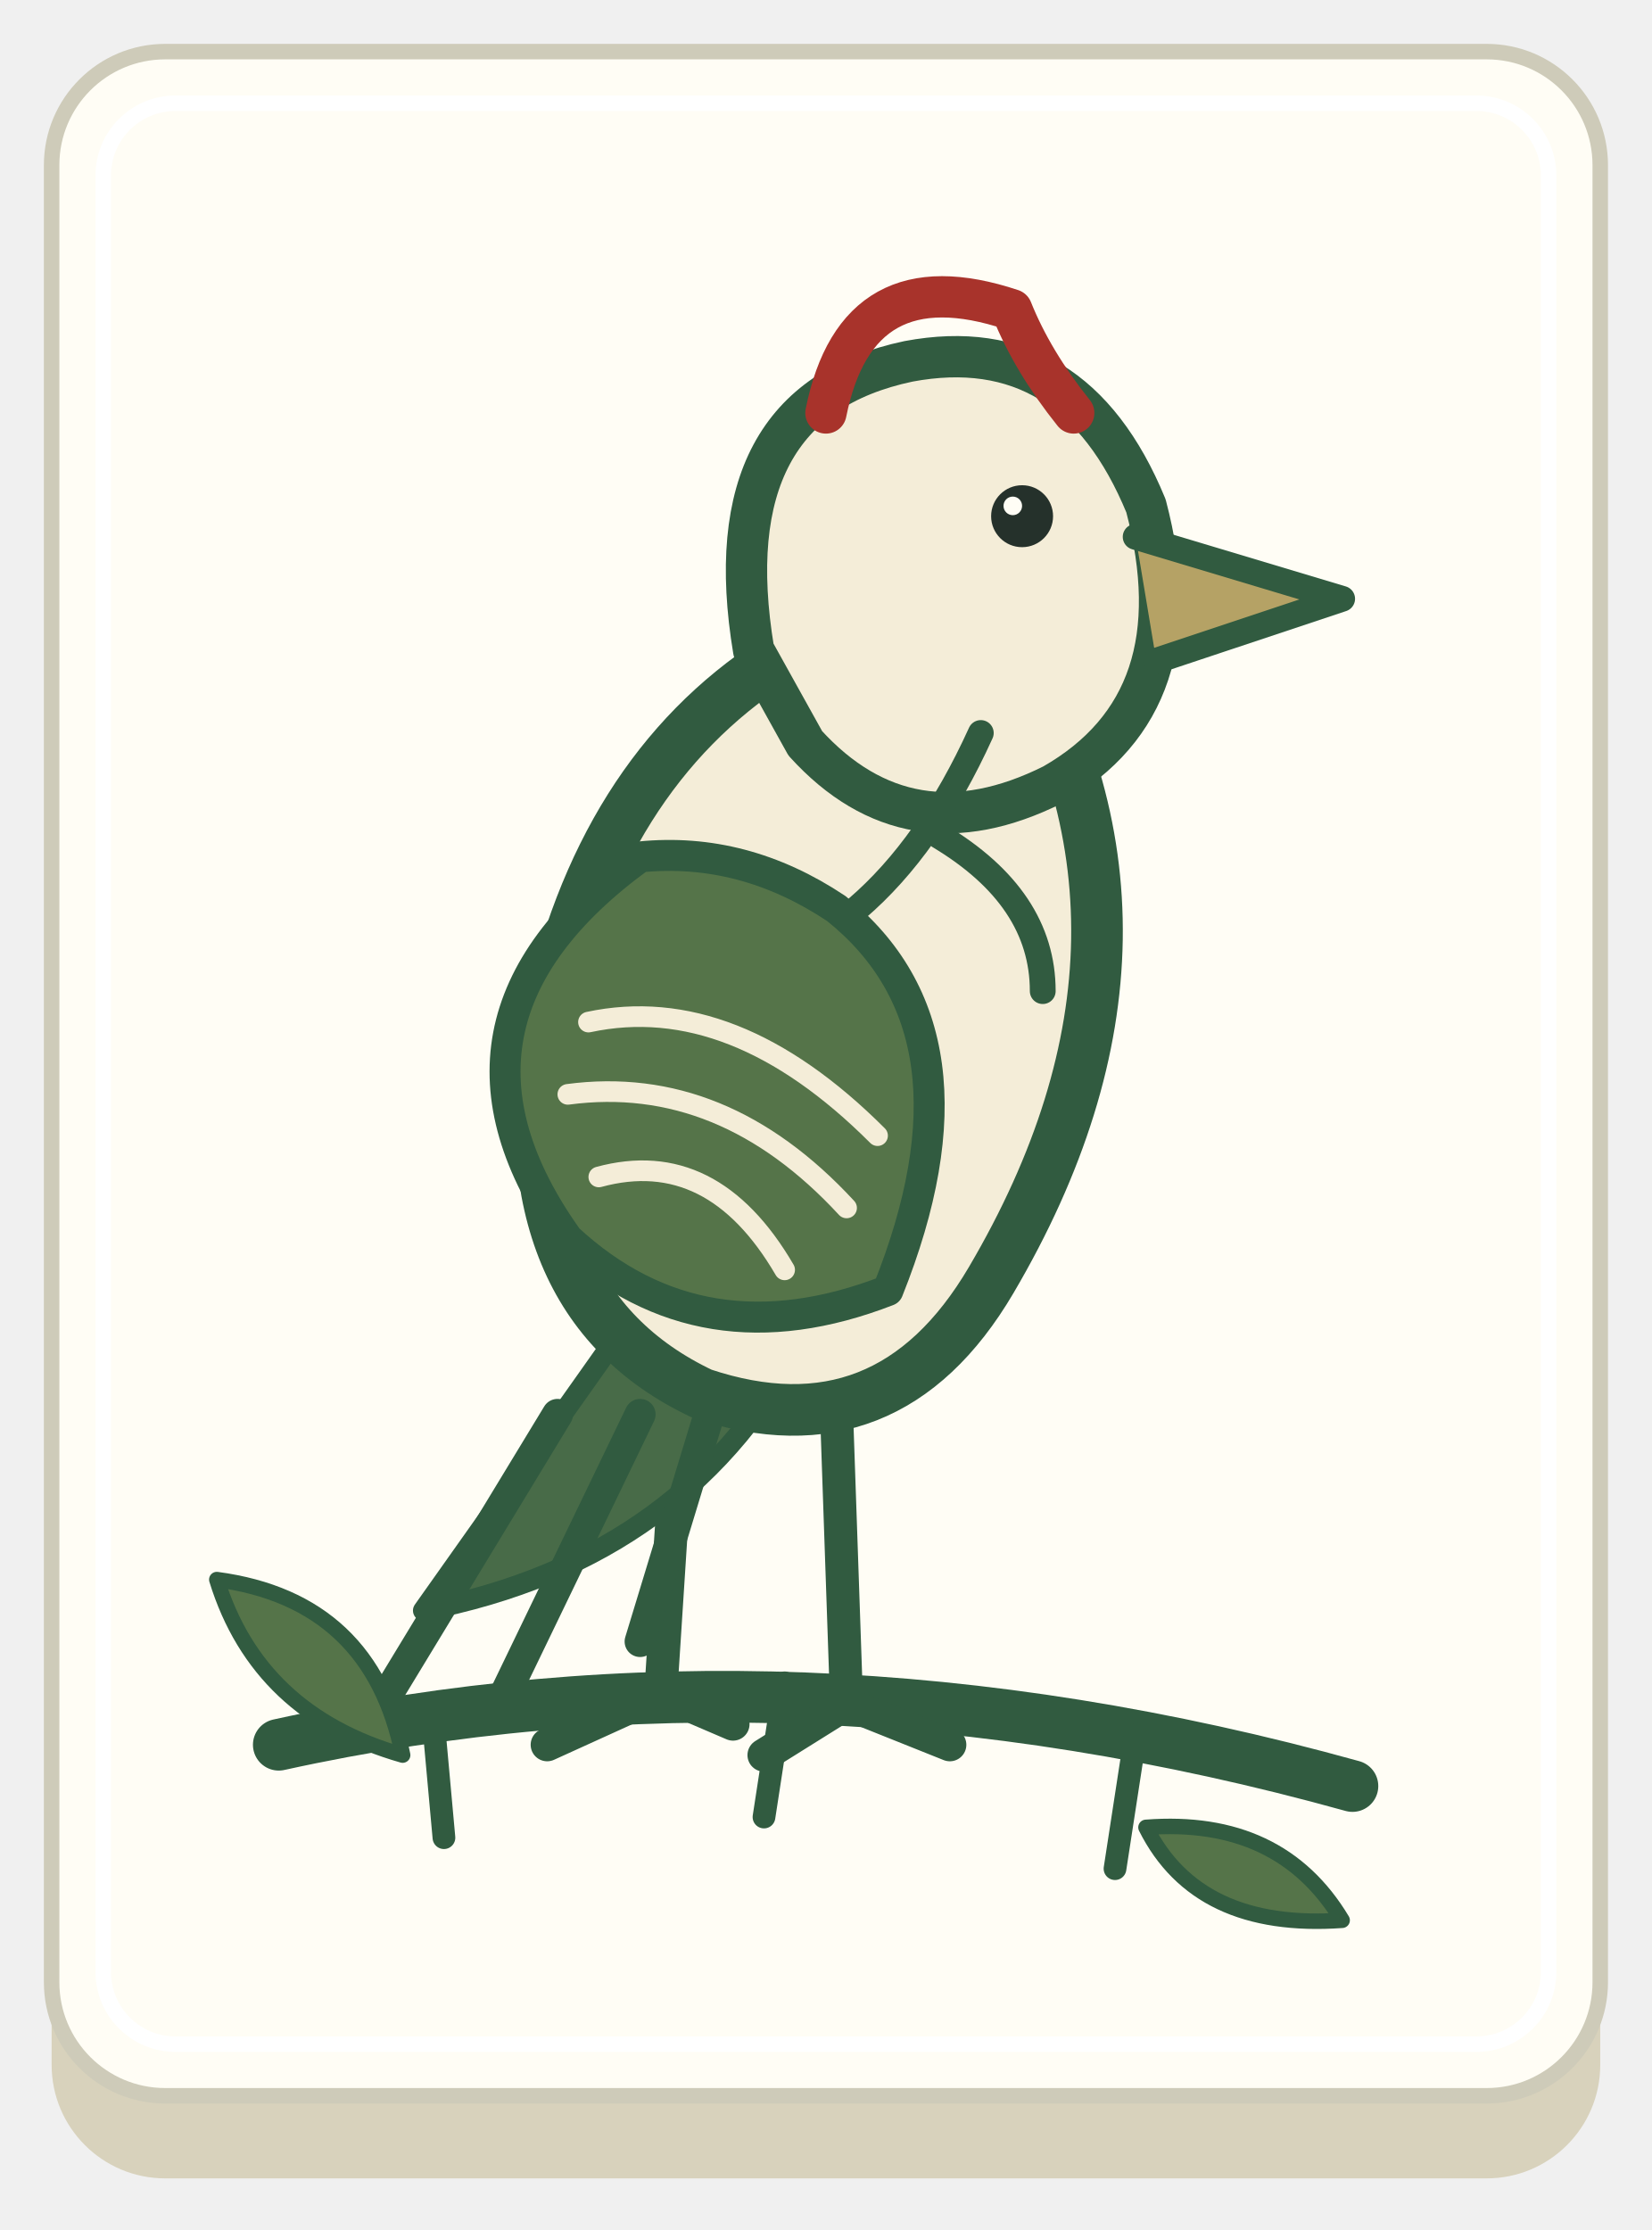
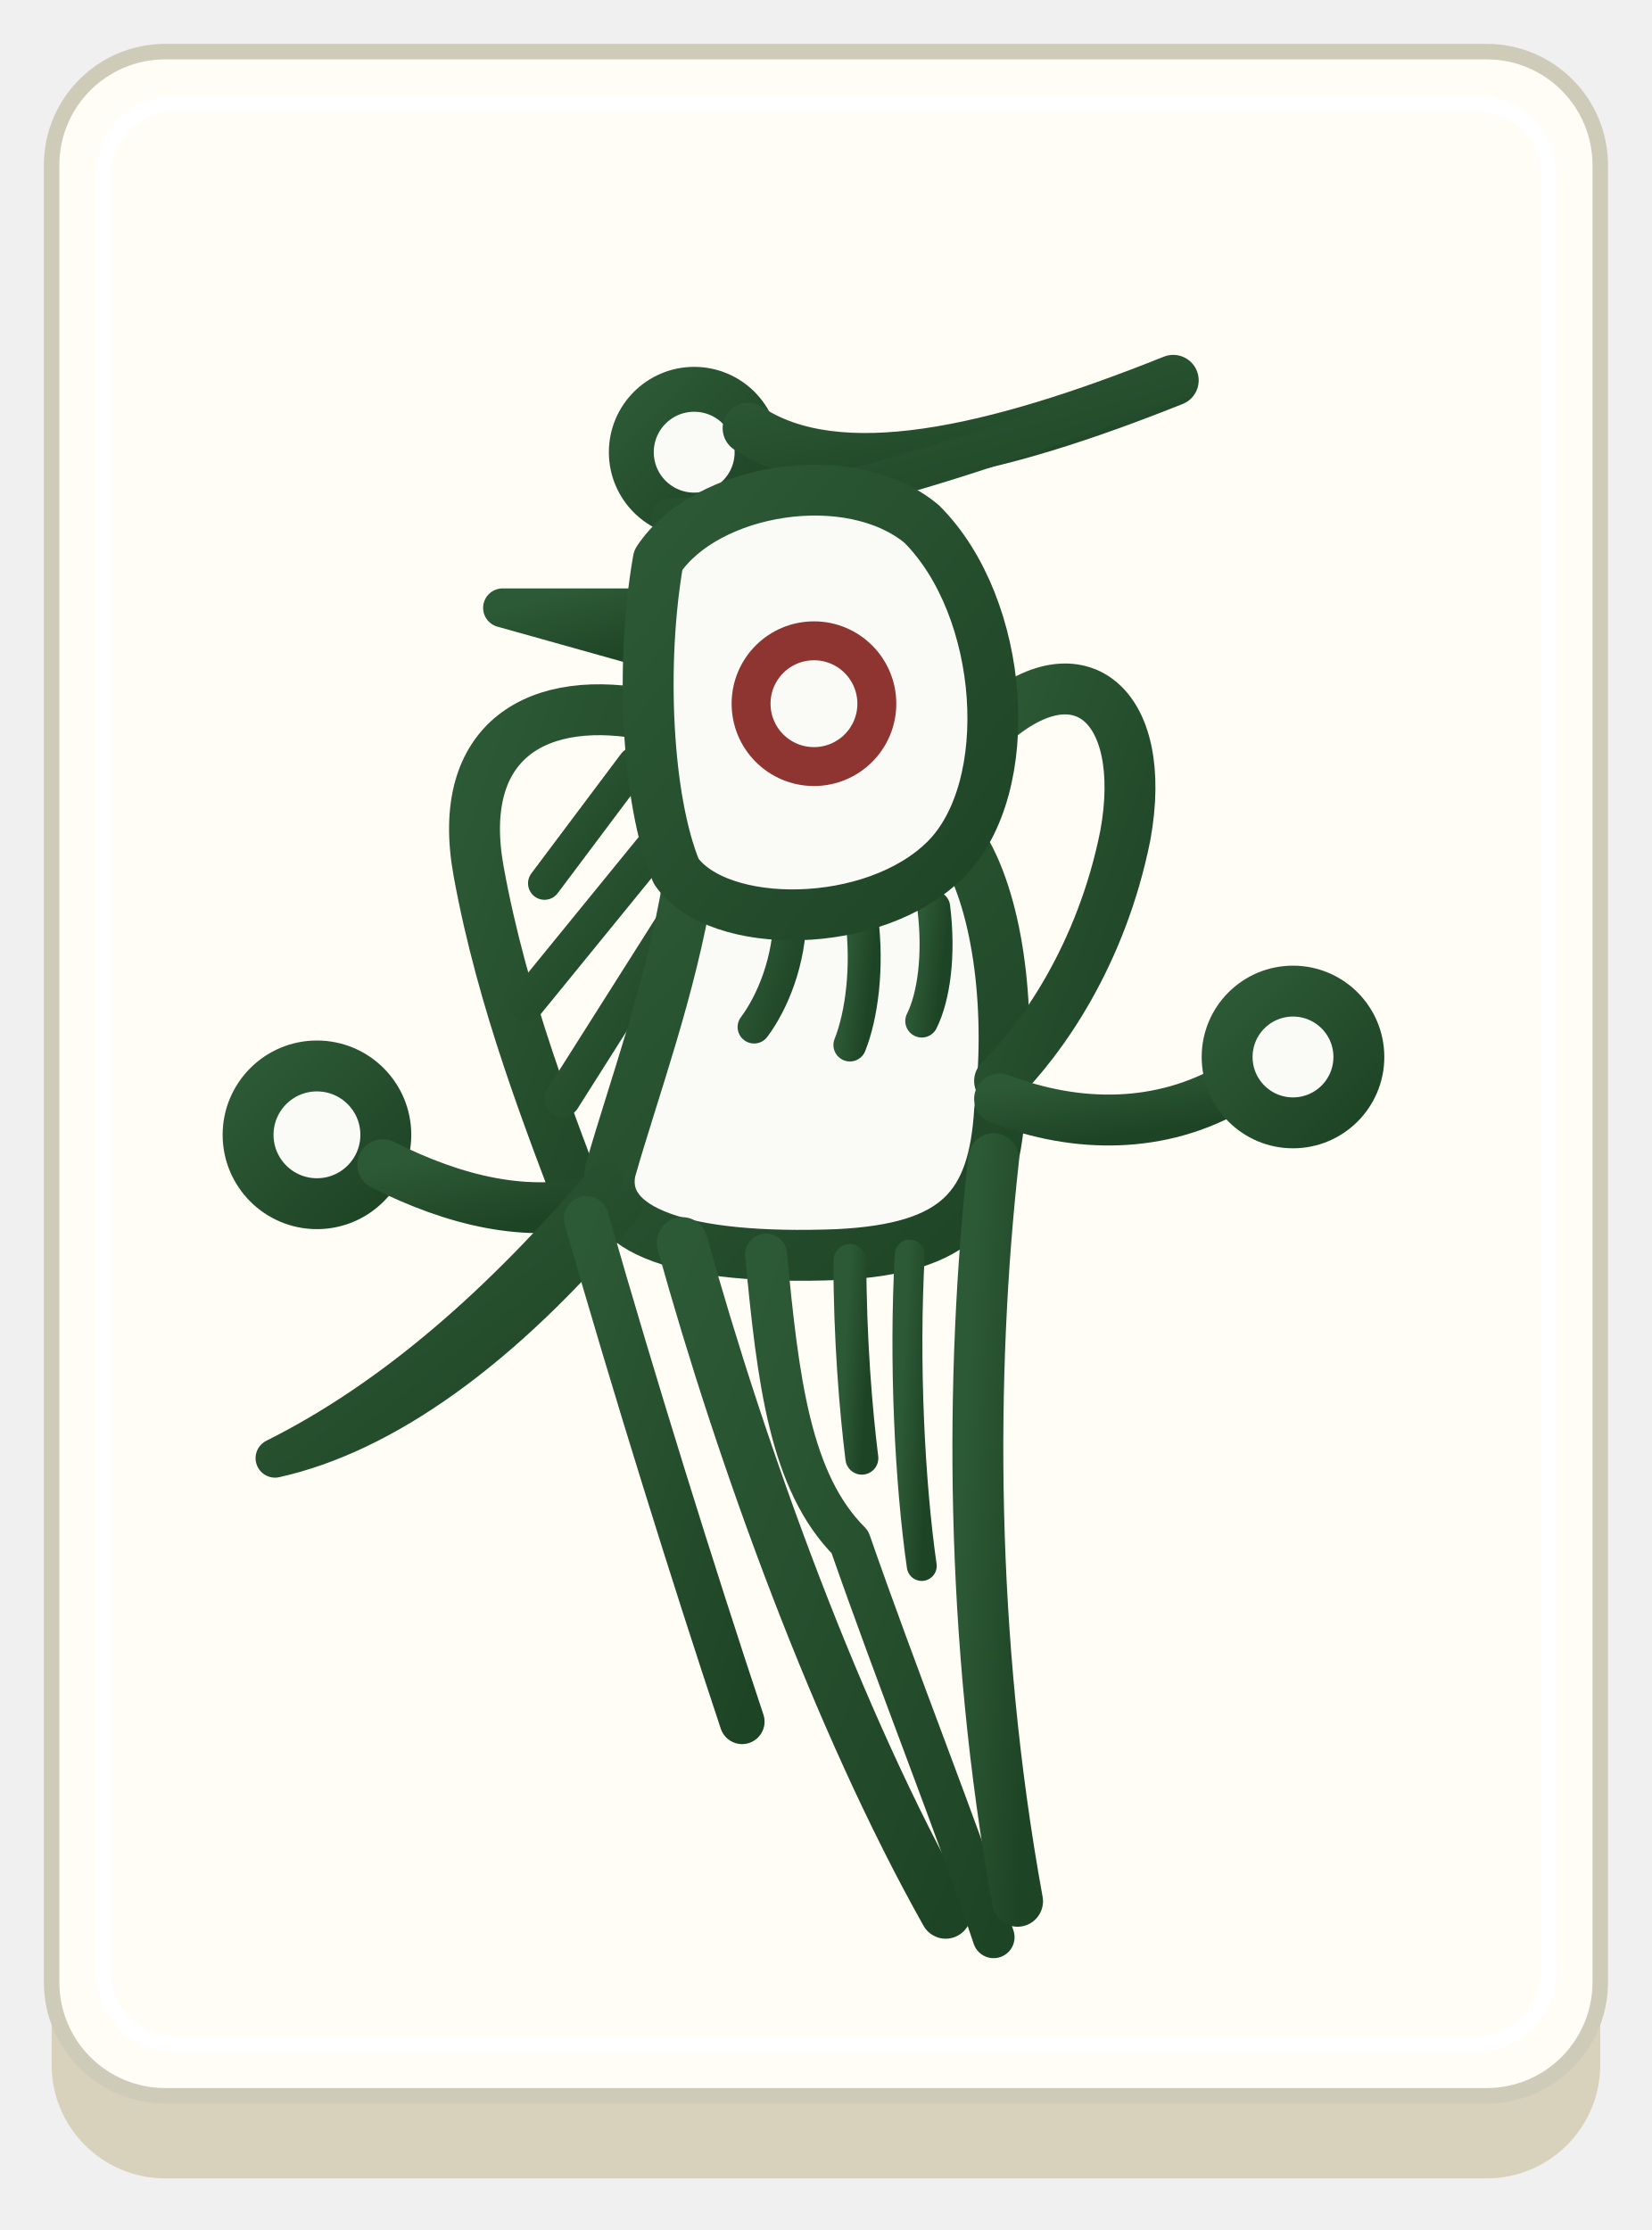
<svg xmlns="http://www.w3.org/2000/svg" viewBox="0 0 160 216" width="160" height="216" data-suit="tiao" data-rank="1" role="img" aria-label="一条">
  <rect x="5" y="13" width="150" height="198" rx="11" fill="#d8d2bc" />
  <rect x="5" y="5" width="150" height="198" rx="11" fill="#fffdf5" stroke="#cecbb9" stroke-width="1.5" />
  <rect x="10" y="10" width="140" height="188" rx="7" fill="none" stroke="#ffffff" stroke-width="1.5" />
-   <g data-pip="1" data-representation="bird" stroke="#315b40" stroke-linecap="round" stroke-linejoin="round">
-     <path d="M27 169Q77 158 131 173" fill="none" stroke-width="5" />
-     <path d="M42 167L43 178 M76 163L74 176 M110 168L108 181" fill="none" stroke-width="2.2" />
-     <path d="M66 133L64 164 M81 136L82 165 M64 164L53 169 M64 164L71 167 M82 165L74 170 M82 165L92 169" fill="none" stroke-width="3.2" />
-     <path d="M70 115Q58 132 41 156Q67 151 78 129Z" fill="#486b48" stroke-width="2" />
-     <path d="M54 137L37 165 M62 137L48 166 M69 136L62 159" fill="none" stroke-width="3" />
-     <path d="M97 60Q116 90 96 124Q86 141 68 135Q49 126 53 99Q58 75 75 64" fill="#f4edd8" stroke-width="5" />
-     <path d="M62 83Q40 99 55 120Q68 132 86 125Q96 100 81 88Q72 82 62 83Z" fill="#557449" stroke-width="3" />
-     <path d="M57 99Q71 96 85 110 M55 106Q70 104 82 117 M58 114Q69 111 76 123" fill="none" stroke="#f4edd8" stroke-width="2" />
-     <path d="M73 63Q69 39 88 35Q104 32 111 49Q116 68 102 76Q88 83 78 72Z" fill="#f4edd8" stroke-width="4" />
-     <path d="M110 52L130 58L112 64" fill="#b5a265" stroke-width="2.5" />
-     <path d="M80 40Q83 25 98 30Q100 35 104 40" fill="none" stroke="#a8332b" stroke-width="4" />
-     <circle cx="99" cy="50" r="3" fill="#25312b" stroke="none" />
-     <circle cx="98.1" cy="49" r=".9" fill="#fffdf5" stroke="none" />
-     <path d="M95 71Q90 82 83 88 M91 81Q101 87 101 96" fill="none" stroke-width="2.5" />
-     <path d="M111 177Q124 176 130 186Q116 187 111 177Z M39 170Q25 166 21 153Q36 155 39 170Z" fill="#557449" stroke-width="1.5" />
+   <g data-pip="1" data-representation="bird" transform="translate(10.4 3.2) scale(.58)" fill="none" stroke="url(#tiaoOneInkGreen)" stroke-linecap="round" stroke-linejoin="round">
+     <defs>
+       <linearGradient id="tiaoOneInkGreen" x1="0%" y1="0%" x2="100%" y2="100%">
+         <stop offset="0%" stop-color="#2D5A36" />
+         <stop offset="100%" stop-color="#1E4426" />
+       </linearGradient>
+     </defs>
+     <circle cx="98" cy="70" r="10.5" stroke-width="7.5" fill="#FAFBF7" />
+     <path d="M 107 66 C 122 76, 148 70, 178 58" stroke-width="8.5" />
+     <path d="M 94 81 C 110 80, 132 76, 178 58" stroke-width="6.5" />
+     <path d="M 93 96 L 66 96 L 91 103" stroke-width="6.5" fill="#254F2E" />
+     <path d="M 91 114 C 72 110, 58 118, 62 140 C 66 162, 74 182, 80 198" stroke-width="8.5" />
+     <path d="M 88 122 L 73 142" stroke-width="5.5" />
+     <path d="M 92 135 L 70 162" stroke-width="6" />
+     <path d="M 95 148 L 76 178" stroke-width="6" />
+     <path d="M 97 142 C 94 160, 88 176, 84 190 C 82 200, 96 205, 122 204 C 142 203, 148 196, 149 180 C 151 164, 149 146, 143 136" stroke-width="8.5" fill="#FAFBF7" />
+     <path d="M 114 147 C 114 155, 111 162, 108 166" stroke-width="5.5" />
+     <path d="M 126 148 C 127 156, 126 164, 124 169" stroke-width="5.5" />
+     <path d="M 138 146 C 139 154, 138 161, 136 165" stroke-width="5.5" />
+     <path d="M 147 116 C 162 102, 174 112, 170 134 C 166 154, 156 168, 149 175" stroke-width="8.5" />
+     <circle cx="35" cy="184" r="11.5" stroke-width="8.5" fill="#FAFBF7" />
+     <path d="M 46 189 C 58 195, 70 198, 82 195" stroke-width="8.5" />
+     <path d="M 83 192 C 66 212, 48 228, 28 238 C 46 234, 66 220, 86 196" stroke-width="6.5" fill="#254F2E" />
+     <path d="M 149 178 C 162 183, 176 183, 188 176" stroke-width="8.5" />
+     <circle cx="198" cy="171" r="11" stroke-width="8.5" fill="#FAFBF7" />
+     <path d="M 80 198 C 88 226, 98 258, 106 282" stroke-width="7.5" />
+     <path d="M 96 202 C 106 238, 122 282, 140 314" stroke-width="8.5" />
+     <path d="M 110 204 C 112 225, 114 242, 124 252 C 132 275, 142 300, 148 318" stroke-width="7" />
+     <path d="M 124 205 C 124 218, 125 230, 126 238" stroke-width="5.5" />
+     <path d="M 134 204 C 133 222, 134 242, 136 256" stroke-width="5" />
+     <path d="M 148 188 C 144 224, 144 268, 152 312" stroke-width="8.5" />
+     <path d="M 92 88 C 89 105, 90 128, 95 140 C 102 150, 128 150, 140 138 C 152 126, 150 96, 136 82 C 124 72, 100 76, 92 88 Z" stroke-width="8.5" fill="#FAFBF7" />
+     <circle cx="118" cy="112" r="10.5" stroke="#8E3532" stroke-width="6.5" fill="#FAFBF7" />
  </g>
</svg>
